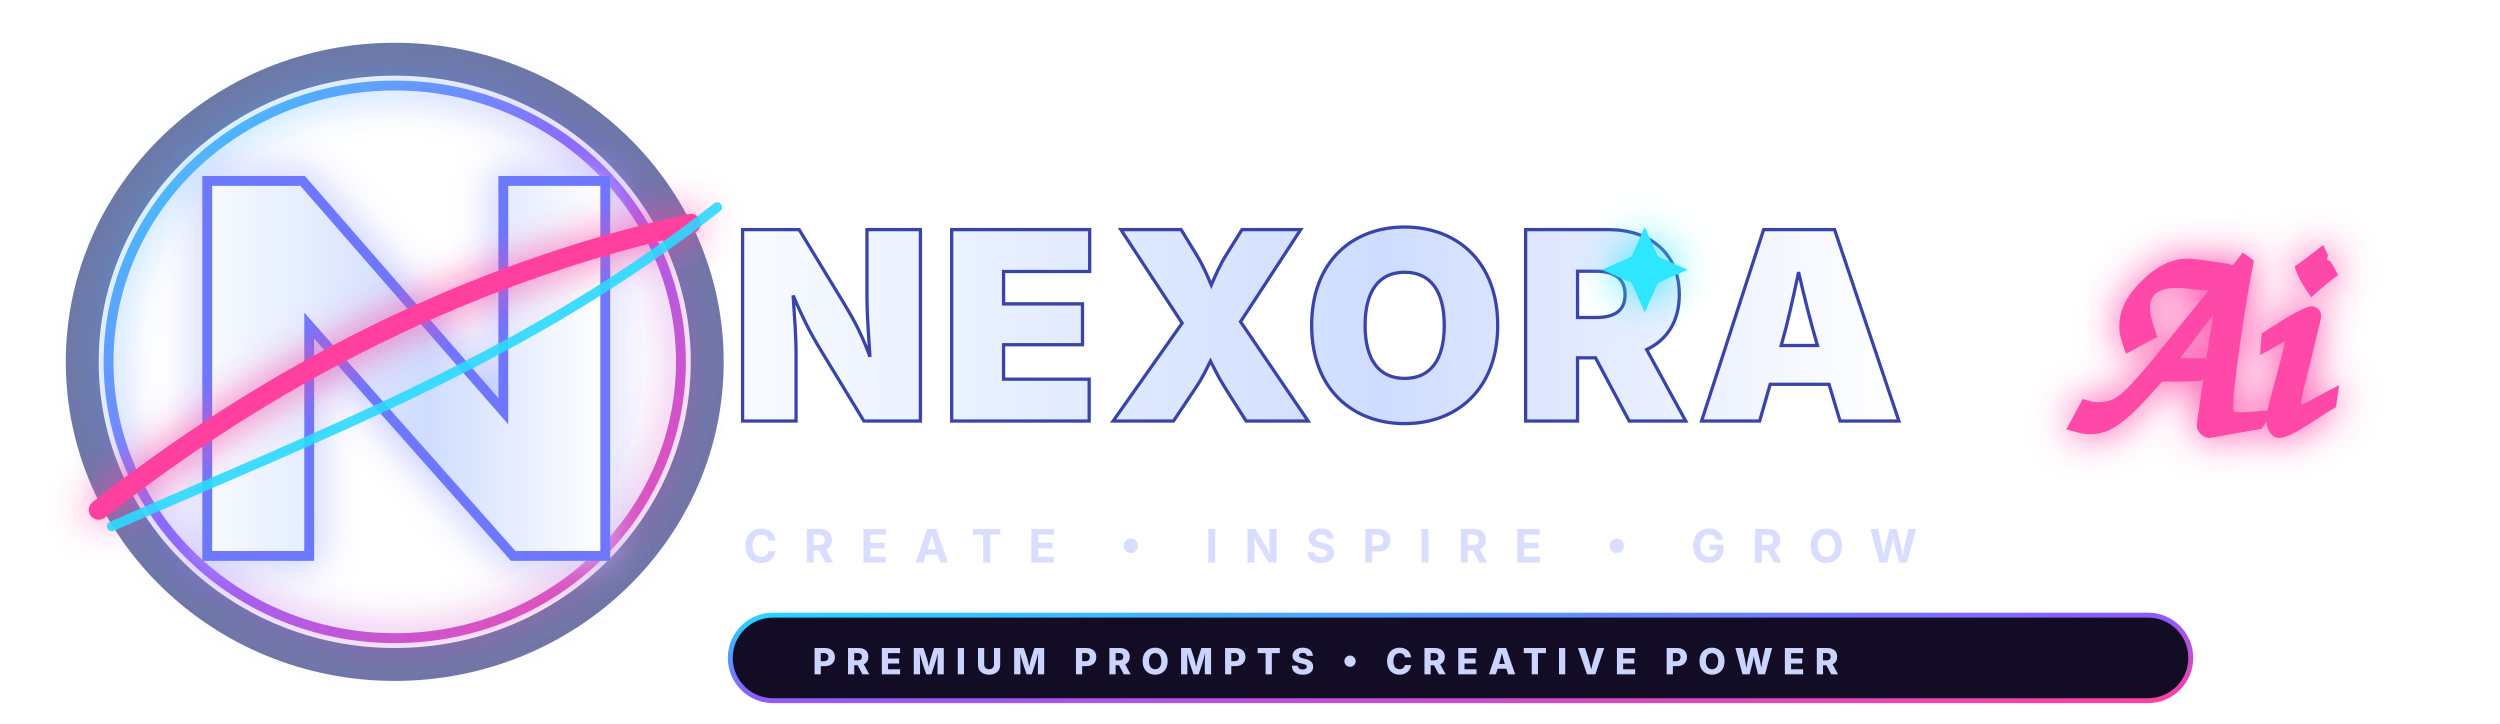
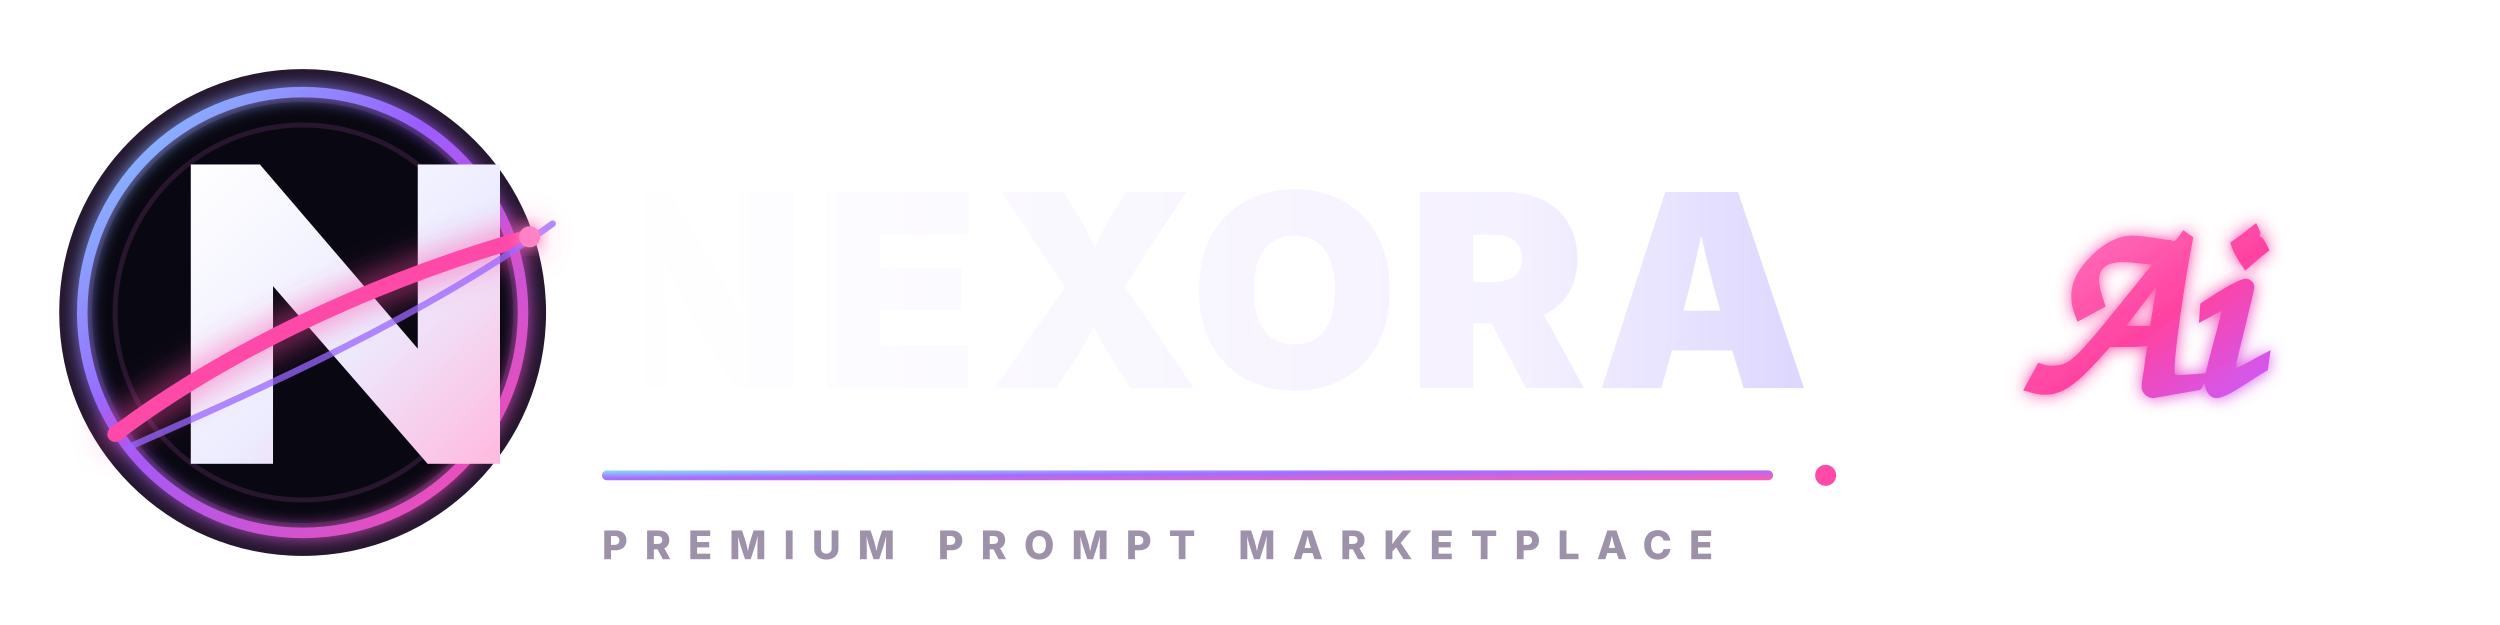
- <svg xmlns="http://www.w3.org/2000/svg" viewBox="0 0 760 220" role="img" aria-labelledby="title desc">
+ <svg xmlns="http://www.w3.org/2000/svg" viewBox="0 0 760 190" role="img" aria-labelledby="title desc">
  <defs>
-     <linearGradient id="g1" x1="0" x2="1" y1="0" y2="1">
-       <stop offset="0" stop-color="#24d8ff" />
-       <stop offset=".48" stop-color="#8b5cff" />
-       <stop offset="1" stop-color="#ff3f9f" />
+     <linearGradient id="ring" x1="0" y1="0" x2="1" y2="1">
+       <stop offset="0" stop-color="#7fd7ff" />
+       <stop offset=".42" stop-color="#9b5cff" />
+       <stop offset="1" stop-color="#ff4ba8" />
    </linearGradient>
-     <linearGradient id="g2" x1="0" x2="1">
-       <stop offset="0" stop-color="#f7fbff" />
-       <stop offset=".55" stop-color="#cfdcff" />
-       <stop offset="1" stop-color="#ffffff" />
+     <linearGradient id="nfill" x1="0" y1="0" x2="1" y2="1">
+       <stop offset="0" stop-color="#ffffff" />
+       <stop offset=".55" stop-color="#ececff" />
+       <stop offset="1" stop-color="#ffb9df" />
    </linearGradient>
-     <filter id="glow" x="-40%" y="-40%" width="180%" height="180%">
-       <feGaussianBlur stdDeviation="6" result="b" />
+     <linearGradient id="word" x1="0" y1="0" x2="1" y2="0">
+       <stop offset="0" stop-color="#ffffff" />
+       <stop offset=".76" stop-color="#f5f1ff" />
+       <stop offset="1" stop-color="#ddd7ff" />
+     </linearGradient>
+     <linearGradient id="ai" x1="0" y1="0" x2="1" y2="1">
+       <stop offset="0" stop-color="#ff7bc0" />
+       <stop offset=".55" stop-color="#ff42a1" />
+       <stop offset="1" stop-color="#c95cff" />
+     </linearGradient>
+     <filter id="softGlow" x="-60%" y="-60%" width="220%" height="220%">
+       <feGaussianBlur stdDeviation="5" result="b" />
      <feMerge>
        <feMergeNode in="b" />
        <feMergeNode in="SourceGraphic" />
      </feMerge>
    </filter>
-     <filter id="soft" x="-60%" y="-60%" width="220%" height="220%">
-       <feGaussianBlur stdDeviation="13" />
+     <filter id="tinyGlow" x="-40%" y="-40%" width="180%" height="180%">
+       <feGaussianBlur stdDeviation="2.4" result="b" />
+       <feMerge>
+         <feMergeNode in="b" />
+         <feMergeNode in="SourceGraphic" />
+       </feMerge>
    </filter>
  </defs>
-   <g transform="translate(16 13)">
-     <ellipse cx="104" cy="97" rx="95" ry="92" fill="none" stroke="#213076" stroke-width="10" opacity=".65" />
-     <ellipse cx="104" cy="97" rx="87" ry="84" fill="none" stroke="url(#g1)" stroke-width="3" opacity=".95" filter="url(#glow)" />
-     <path d="M47 156V42h29l61 70V42h31v114h-28L78 86v70z" fill="url(#g2)" stroke="#6d78ff" stroke-width="3" filter="url(#glow)" />
-     <path d="M14 142C74 95 135 68 194 55" fill="none" stroke="#ff3f9f" stroke-width="6" stroke-linecap="round" filter="url(#glow)" />
-     <path d="M18 147C84 118 145 95 202 50" fill="none" stroke="#2bd9ff" stroke-width="3" stroke-linecap="round" opacity=".9" />
+   <g transform="translate(10 8)">
+     <circle cx="82" cy="87" r="69" fill="#090812" stroke="#24172e" stroke-width="10" />
+     <circle cx="82" cy="87" r="67" fill="none" stroke="url(#ring)" stroke-width="3.2" filter="url(#tinyGlow)" />
+     <circle cx="82" cy="87" r="57" fill="none" stroke="#2b1631" stroke-width="1.5" opacity=".9" />
+     <path d="M48 133V42h21l48 56V42h25v91h-22L73 79v54z" fill="url(#nfill)" />
+     <path d="M25 124C62 96 111 75 151 64" fill="none" stroke="#ff4aa8" stroke-width="4.7" stroke-linecap="round" filter="url(#softGlow)" />
+     <path d="M29 128C72 109 119 88 158 60" fill="none" stroke="#9a65ff" stroke-width="2" stroke-linecap="round" opacity=".75" />
+     <circle cx="151" cy="64" r="3.2" fill="#ff82c6" filter="url(#tinyGlow)" />
  </g>
-   <g transform="translate(222 0)">
-     <text x="0" y="128" font-family="Inter,Segoe UI,Arial,sans-serif" font-size="80" font-weight="900" letter-spacing="2" fill="url(#g2)" stroke="#3944a8" stroke-width="1">NEXORA</text>
-     <text x="405" y="132" font-family="Segoe Script,Brush Script MT,cursive" font-size="86" font-style="italic" font-weight="700" fill="#ff4aa8" filter="url(#glow)">Ai</text>
-     <g transform="translate(278 82)" filter="url(#glow)">
-       <path d="M0-13L4-4L13 0L4 4L0 13L-4 4L-13 0L-4-4z" fill="#2ee6ff" />
-     </g>
-     <text x="4" y="171" font-family="Inter,Segoe UI,Arial,sans-serif" font-size="14" font-weight="700" letter-spacing="8" fill="#d9ddff">CREATE • INSPIRE • GROW</text>
-     <rect x="0" y="187" width="444" height="26" rx="13" fill="#120d25" stroke="url(#g1)" stroke-width="1.5" />
-     <text x="25" y="205" font-family="Inter,Segoe UI,Arial,sans-serif" font-size="11" font-weight="800" letter-spacing="3" fill="#cbd3ff">PREMIUM PROMPTS • CREATIVE POWER</text>
+   <g transform="translate(182 0)">
+     <text x="0" y="118" font-family="Inter,Segoe UI,Arial,sans-serif" font-size="82" font-weight="900" letter-spacing="2.5" fill="url(#word)">NEXORA</text>
+     <text x="432" y="120" font-family="Segoe Script,Brush Script MT,cursive" font-size="78" font-style="italic" font-weight="700" fill="url(#ai)" filter="url(#tinyGlow)">Ai</text>
+     <rect x="1" y="143" width="356" height="3" rx="1.5" fill="url(#ring)" opacity=".9" />
+     <circle cx="373" cy="144.5" r="3.2" fill="#ff4aa8" />
+     <text x="1" y="170" font-family="Inter,Segoe UI,Arial,sans-serif" font-size="12" font-weight="800" letter-spacing="5.2" fill="#9e92aa">PREMIUM PROMPT MARKETPLACE</text>
  </g>
</svg>
